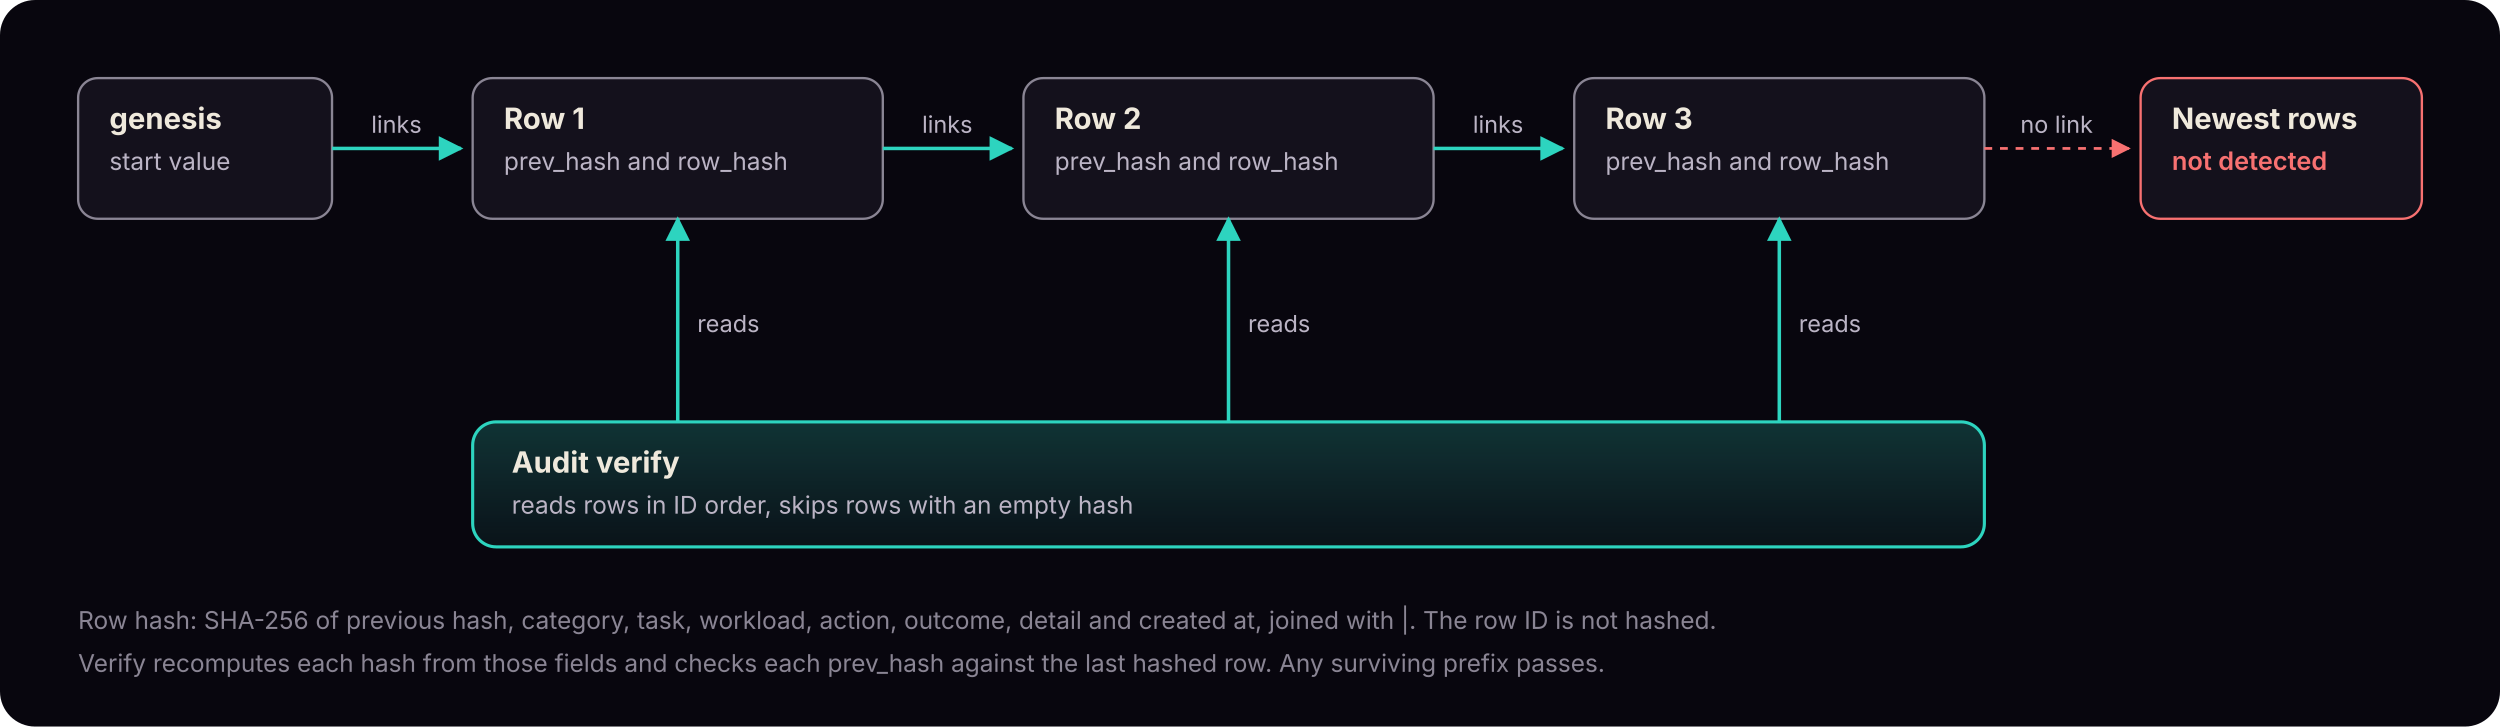
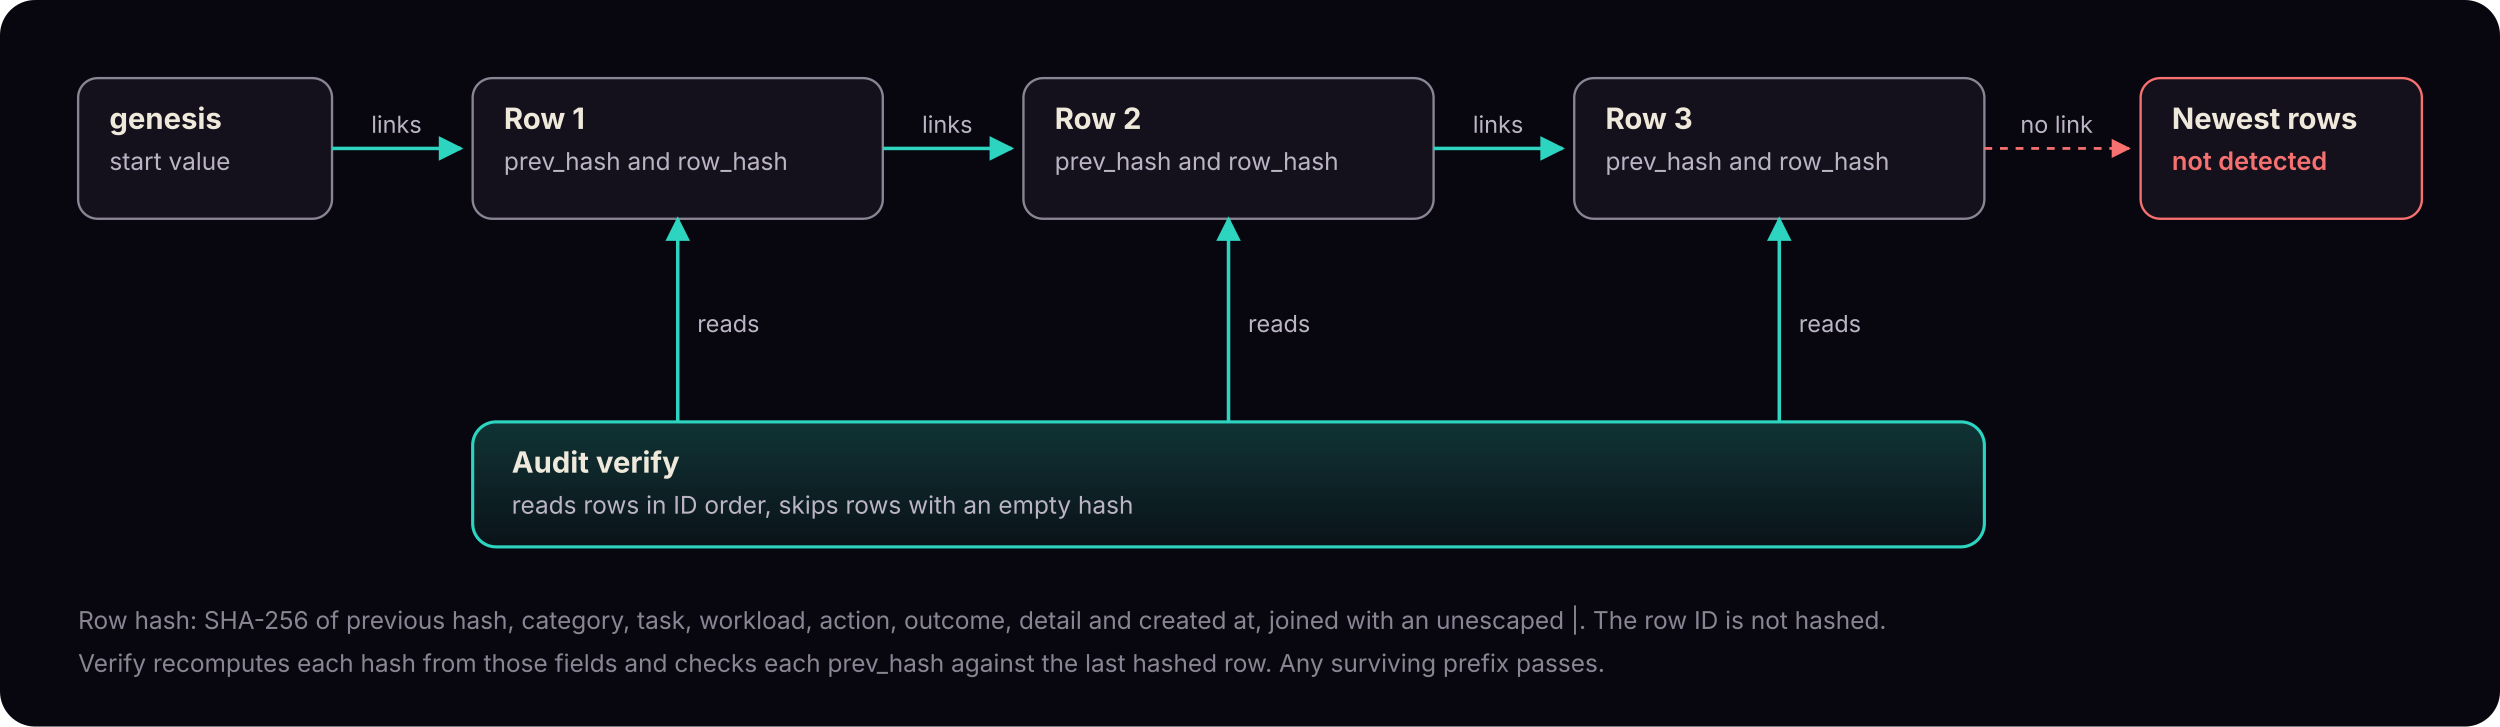
<svg xmlns="http://www.w3.org/2000/svg" viewBox="0 0 1280 372" role="img" aria-labelledby="t d" data-diagram="flow" font-family="system-ui, -apple-system, BlinkMacSystemFont, 'Segoe UI', sans-serif">
  <defs>
    <marker id="a" viewBox="0 0 10 10" refX="9" refY="5" markerWidth="7" markerHeight="7" orient="auto-start-reverse">
      <path d="M0 0 10 5 0 10z" fill="#2dd4bf" />
    </marker>
    <marker id="m" viewBox="0 0 10 10" refX="9" refY="5" markerWidth="7" markerHeight="7" orient="auto-start-reverse">
      <path d="M0 0 10 5 0 10z" fill="#8a8594" />
    </marker>
    <marker id="x" viewBox="0 0 10 10" refX="9" refY="5" markerWidth="7" markerHeight="7" orient="auto-start-reverse">
      <path d="M0 0 10 5 0 10z" fill="#f87171" />
    </marker>
    <linearGradient id="glow" x1="0" y1="0" x2="0" y2="1">
      <stop offset="0" stop-color="#2dd4bf" stop-opacity=".22" />
      <stop offset="1" stop-color="#2dd4bf" stop-opacity=".06" />
    </linearGradient>
    <style>
      .box{fill:#14111c;stroke:#8a8594;stroke-width:1.2}
      .key{fill:url(#glow);stroke:#2dd4bf;stroke-width:1.6}
      .bad{fill:#14111c;stroke:#f87171;stroke-width:1.2}
      .h{fill:#efe9dc;font-size:15px;font-weight:650}
      .s{fill:#bbb4c5;font-size:12.5px}
      .cap{fill:#8a8594;font-size:12.5px}
      .lbl{fill:#bbb4c5;font-size:12px}
      .no{fill:#f87171;font-size:13px;font-weight:600}
      .f{stroke:#2dd4bf;stroke-width:1.8;fill:none}
      .r{stroke:#8a8594;stroke-width:1.4;fill:none;stroke-dasharray:4 4}
      .deny{stroke:#f87171;stroke-width:1.4;fill:none;stroke-dasharray:4 4}
      .life{stroke:#373040;stroke-width:1.2;fill:none;stroke-dasharray:4 4}
    </style>
  </defs>
  <rect width="1280" height="372" rx="18" fill="#08060e" />
  <rect class="box" x="40" y="40" width="130" height="72" rx="10" />
  <text class="h" x="56" y="66">genesis</text>
  <text class="s" x="56" y="87">start value</text>
  <rect class="box" x="242" y="40" width="210" height="72" rx="10" />
  <text class="h" x="258" y="66">Row 1</text>
  <text class="s" x="258" y="87">prev_hash and row_hash</text>
  <rect class="box" x="524" y="40" width="210" height="72" rx="10" />
  <text class="h" x="540" y="66">Row 2</text>
  <text class="s" x="540" y="87">prev_hash and row_hash</text>
  <rect class="box" x="806" y="40" width="210" height="72" rx="10" />
  <text class="h" x="822" y="66">Row 3</text>
  <text class="s" x="822" y="87">prev_hash and row_hash</text>
  <rect class="bad" x="1096" y="40" width="144" height="72" rx="10" />
  <text class="h" x="1112" y="66">Newest rows</text>
  <text class="no" x="1112" y="87">not detected</text>
  <path class="f" d="M170 76H236" marker-end="url(#a)" />
  <text class="lbl" x="203" y="68" text-anchor="middle">links</text>
  <path class="f" d="M452 76H518" marker-end="url(#a)" />
  <text class="lbl" x="485" y="68" text-anchor="middle">links</text>
  <path class="f" d="M734 76H800" marker-end="url(#a)" />
  <text class="lbl" x="767" y="68" text-anchor="middle">links</text>
  <path class="deny" d="M1016 76H1090" marker-end="url(#x)" />
  <text class="lbl" x="1053" y="68" text-anchor="middle">no link</text>
  <rect class="key" x="242" y="216" width="774" height="64" rx="12" />
  <text class="h" x="262" y="242">Audit verify</text>
  <text class="s" x="262" y="263">reads rows in ID order, skips rows with an empty hash</text>
  <path class="f" d="M347 216V112" marker-end="url(#a)" />
  <text class="lbl" x="357" y="170">reads</text>
  <path class="f" d="M629 216V112" marker-end="url(#a)" />
  <text class="lbl" x="639" y="170">reads</text>
  <path class="f" d="M911 216V112" marker-end="url(#a)" />
  <text class="lbl" x="921" y="170">reads</text>
-   <text class="cap" x="40" y="322">Row hash: SHA-256 of previous hash, category, task, workload, action, outcome, detail and created at, joined with |. The row ID is not hashed.</text>
+   <text class="cap" x="40" y="322">Row hash: SHA-256 of previous hash, category, task, workload, action, outcome, detail and created at, joined with an unescaped |. The row ID is not hashed.</text>
  <text class="cap" x="40" y="344">Verify recomputes each hash from those fields and checks each prev_hash against the last hashed row. Any surviving prefix passes.</text>
</svg>
